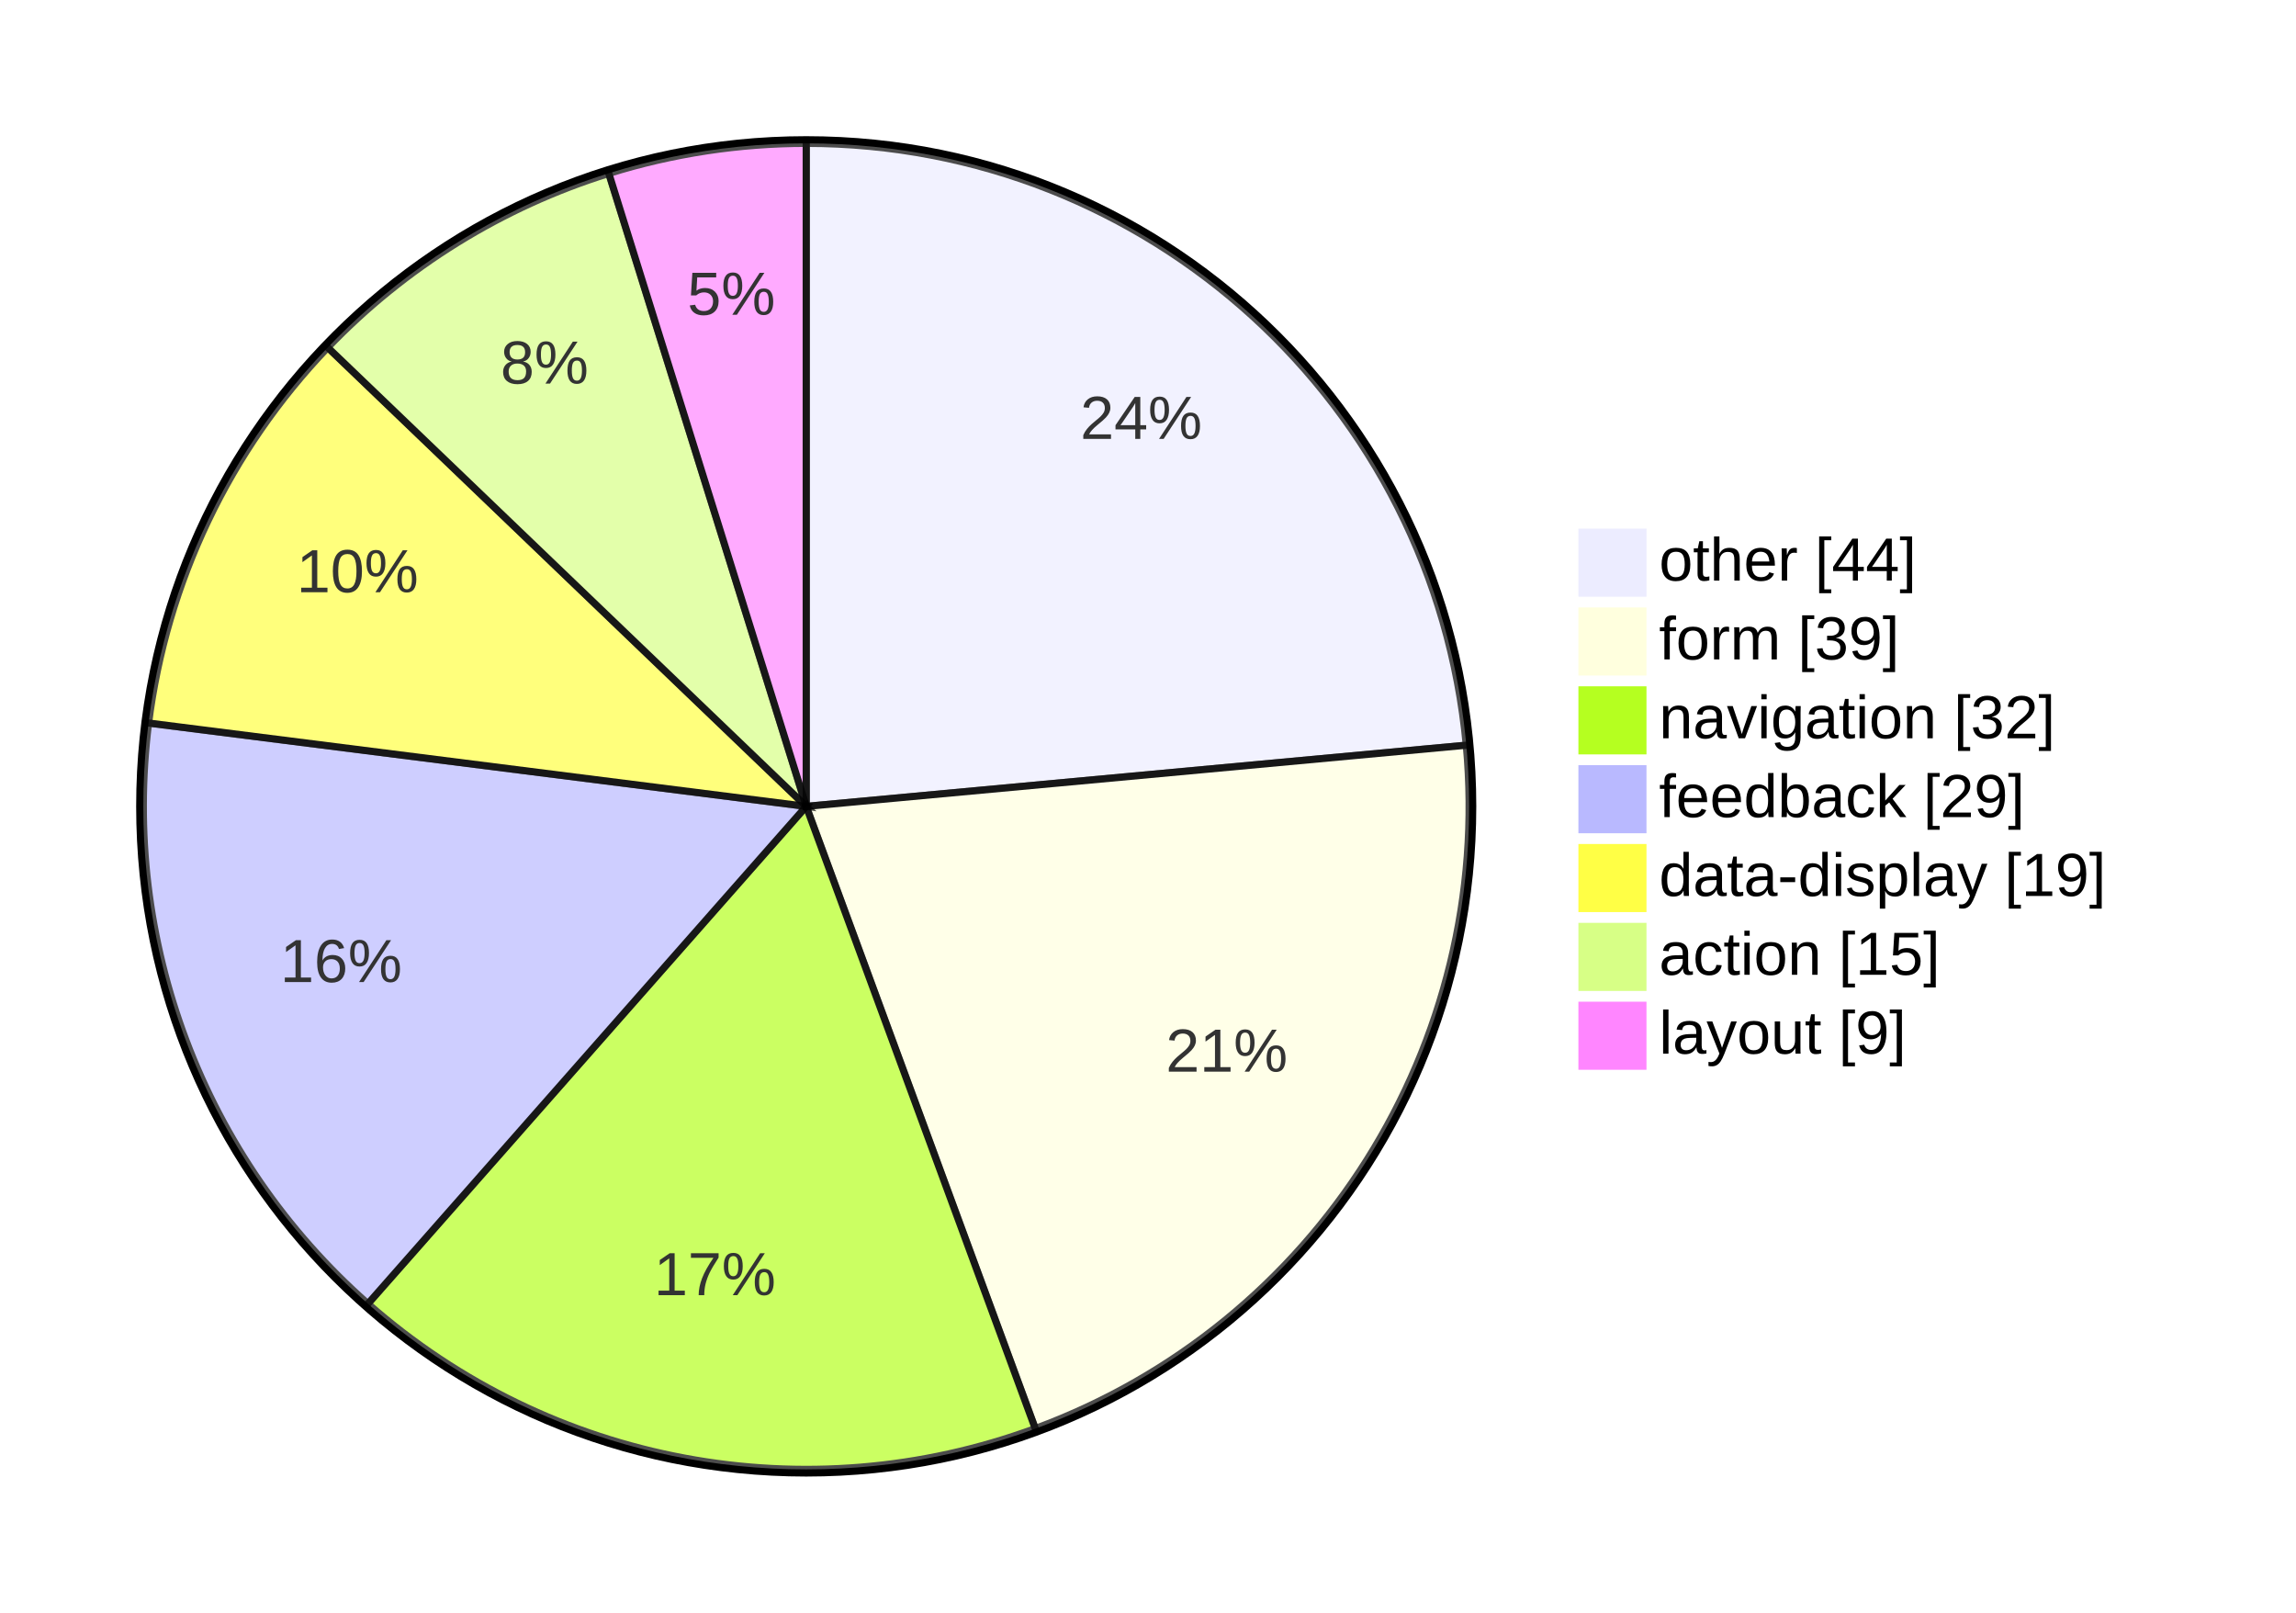
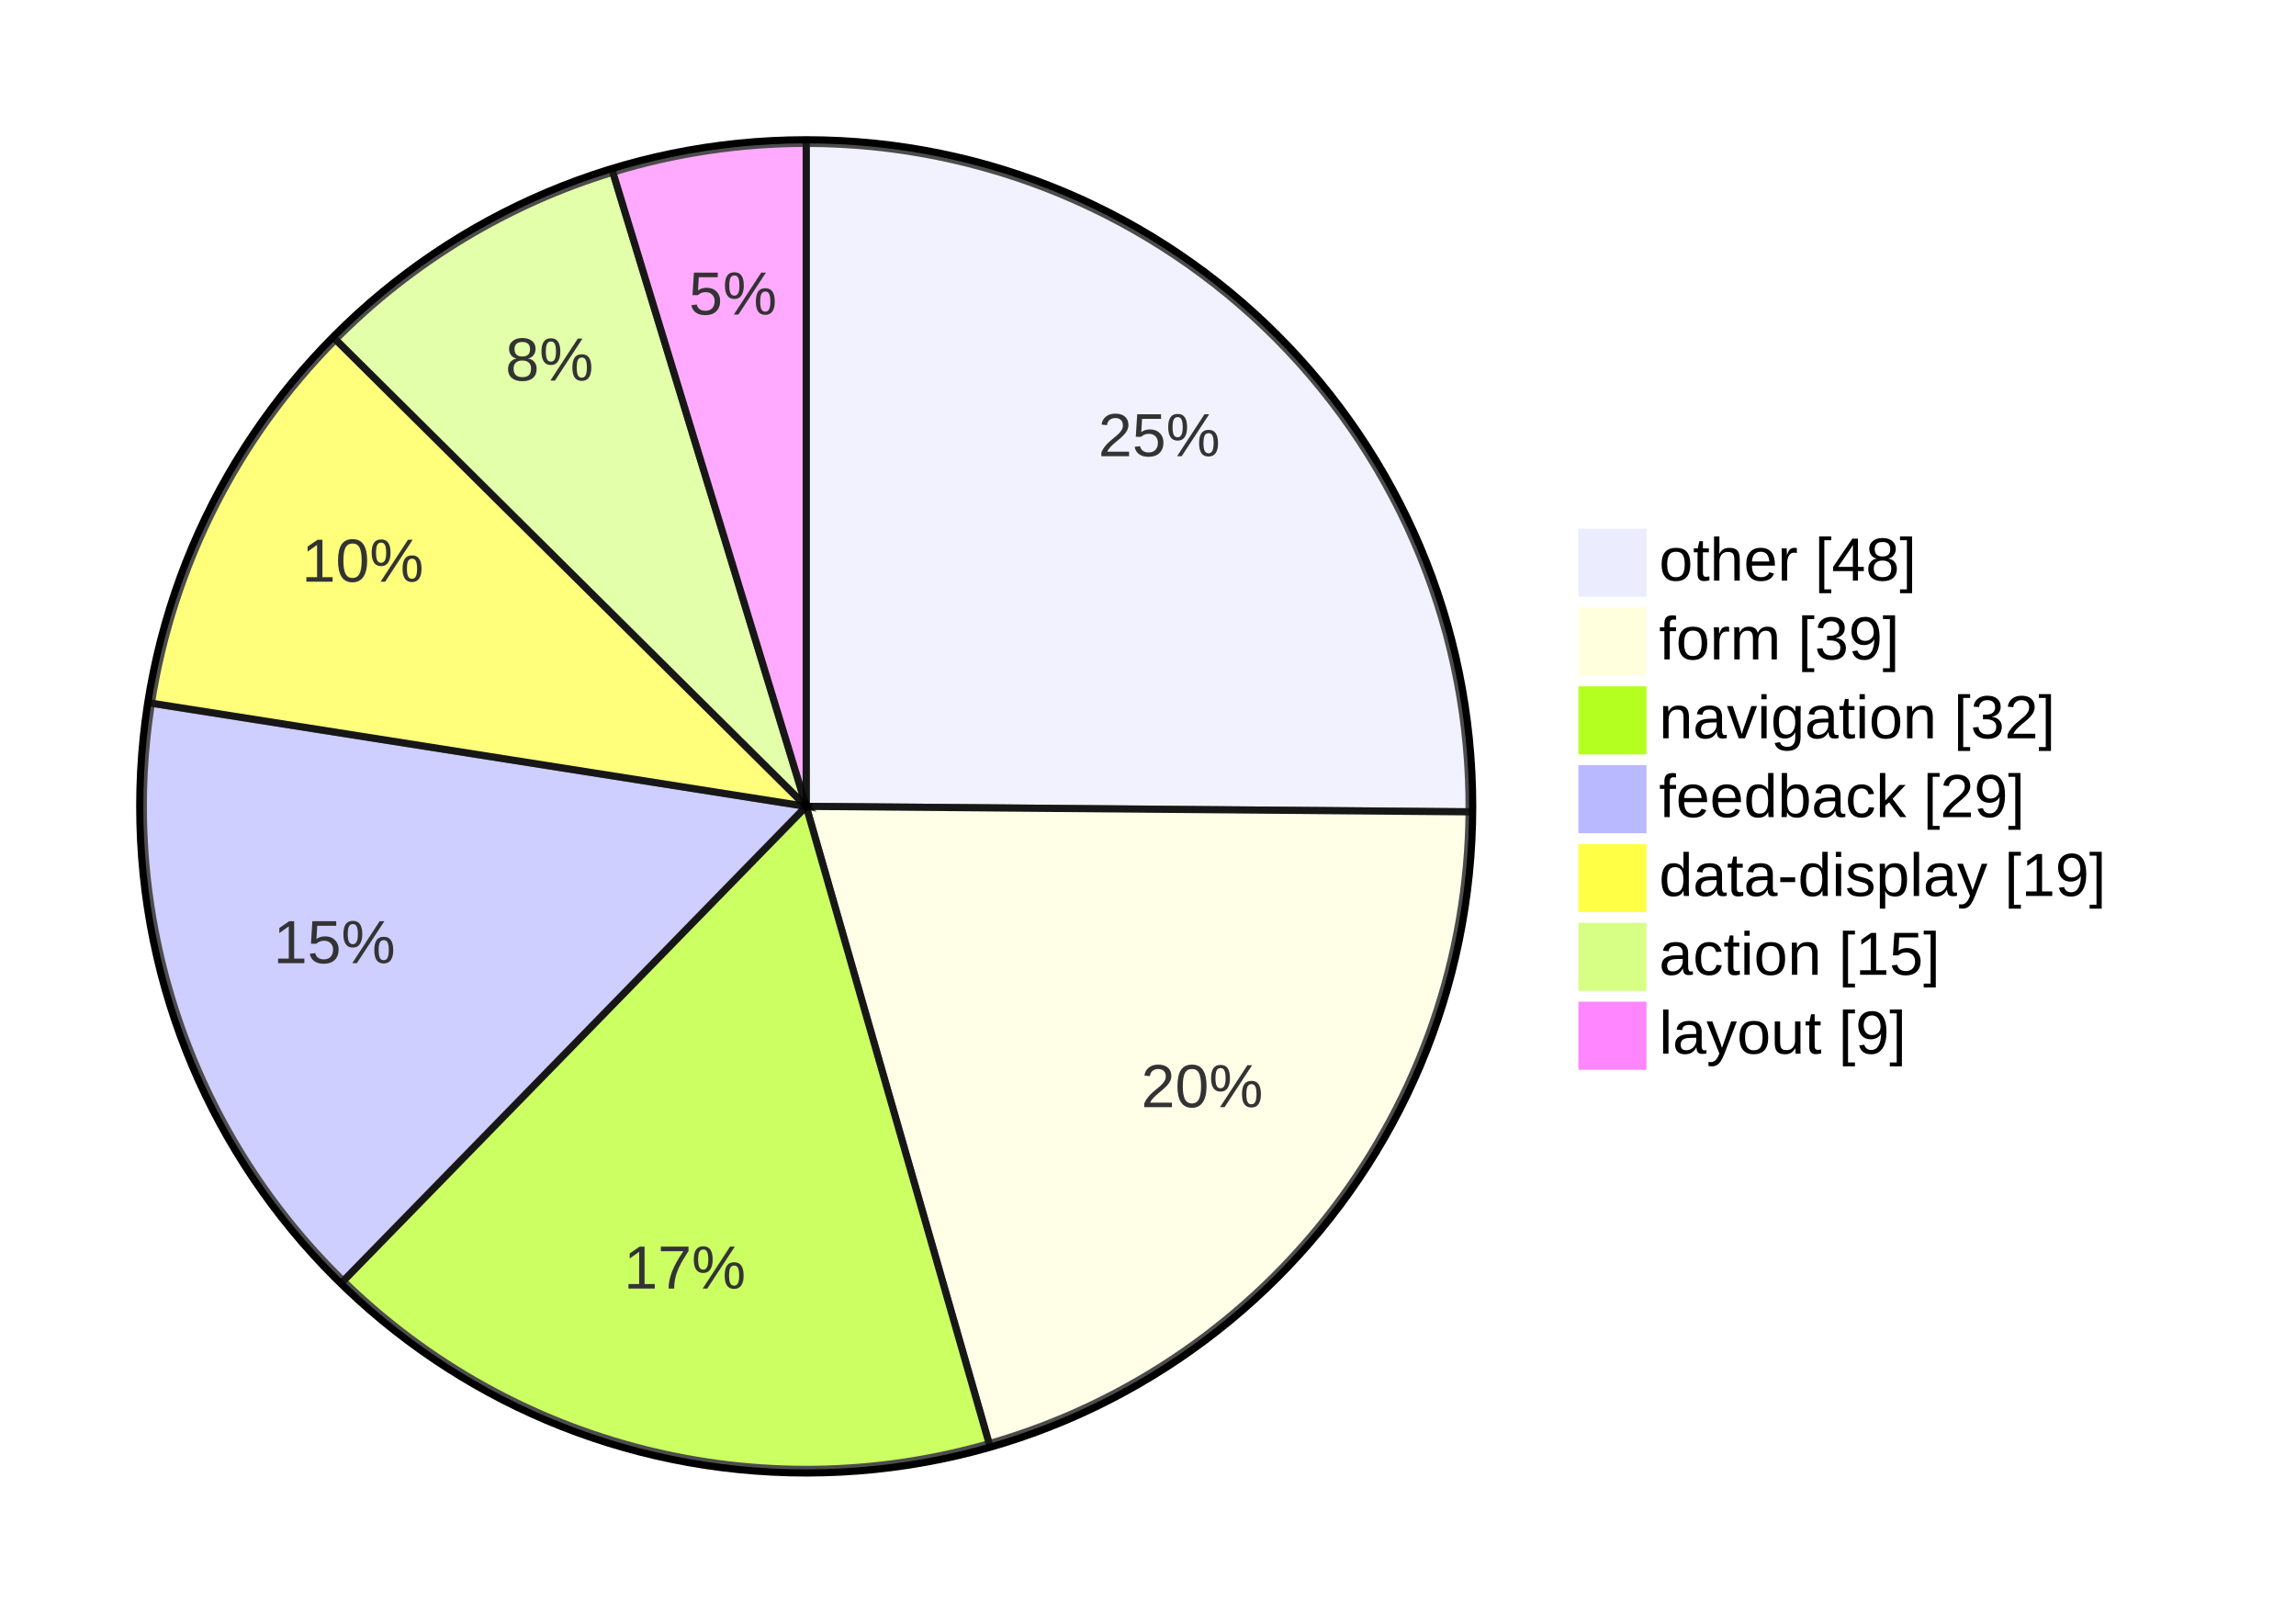
<svg xmlns="http://www.w3.org/2000/svg" id="diagram-stats-components" width="100%" viewBox="0 0 640.766 450" style="min-width: 800px; background-color: white" role="graphics-document document" aria-roledescription="pie">
  <style>#diagram-stats-components{font-family:"trebuchet ms",verdana,arial,sans-serif;font-size:16px;fill:#333;}@keyframes edge-animation-frame{from{stroke-dashoffset:0;}}@keyframes dash{to{stroke-dashoffset:0;}}#diagram-stats-components .edge-animation-slow{stroke-dasharray:9,5!important;stroke-dashoffset:900;animation:dash 50s linear infinite;stroke-linecap:round;}#diagram-stats-components .edge-animation-fast{stroke-dasharray:9,5!important;stroke-dashoffset:900;animation:dash 20s linear infinite;stroke-linecap:round;}#diagram-stats-components .error-icon{fill:#552222;}#diagram-stats-components .error-text{fill:#552222;stroke:#552222;}#diagram-stats-components .edge-thickness-normal{stroke-width:1px;}#diagram-stats-components .edge-thickness-thick{stroke-width:3.5px;}#diagram-stats-components .edge-pattern-solid{stroke-dasharray:0;}#diagram-stats-components .edge-thickness-invisible{stroke-width:0;fill:none;}#diagram-stats-components .edge-pattern-dashed{stroke-dasharray:3;}#diagram-stats-components .edge-pattern-dotted{stroke-dasharray:2;}#diagram-stats-components .marker{fill:#333333;stroke:#333333;}#diagram-stats-components .marker.cross{stroke:#333333;}#diagram-stats-components svg{font-family:"trebuchet ms",verdana,arial,sans-serif;font-size:16px;}#diagram-stats-components p{margin:0;}#diagram-stats-components .pieCircle{stroke:black;stroke-width:2px;opacity:0.7;}#diagram-stats-components .pieCircle.highlighted{scale:1.05;opacity:1;}#diagram-stats-components .pieCircle.highlightedOnHover:hover{transition-duration:250ms;scale:1.05;opacity:1;}#diagram-stats-components .pieOuterCircle{stroke:black;stroke-width:2px;fill:none;}#diagram-stats-components .pieTitleText{text-anchor:middle;font-size:25px;fill:black;font-family:"trebuchet ms",verdana,arial,sans-serif;}#diagram-stats-components .slice{font-family:"trebuchet ms",verdana,arial,sans-serif;fill:#333;font-size:17px;}#diagram-stats-components .legend text{fill:black;font-family:"trebuchet ms",verdana,arial,sans-serif;font-size:17px;}#diagram-stats-components .node .neo-node{stroke:#9370DB;}#diagram-stats-components [data-look="neo"].node rect,#diagram-stats-components [data-look="neo"].cluster rect,#diagram-stats-components [data-look="neo"].node polygon{stroke:#9370DB;filter:drop-shadow(1px 2px 2px rgba(185, 185, 185, 1));}#diagram-stats-components [data-look="neo"].swimlane.cluster rect{filter:none;}#diagram-stats-components [data-look="neo"].node path{stroke:#9370DB;stroke-width:1px;}#diagram-stats-components [data-look="neo"].node .outer-path{filter:drop-shadow(1px 2px 2px rgba(185, 185, 185, 1));}#diagram-stats-components [data-look="neo"].node .neo-line path{stroke:#9370DB;filter:none;}#diagram-stats-components [data-look="neo"].node circle{stroke:#9370DB;filter:drop-shadow(1px 2px 2px rgba(185, 185, 185, 1));}#diagram-stats-components [data-look="neo"].node circle .state-start{fill:#000000;}#diagram-stats-components [data-look="neo"].icon-shape .icon{fill:#9370DB;filter:drop-shadow(1px 2px 2px rgba(185, 185, 185, 1));}#diagram-stats-components [data-look="neo"].icon-shape .icon-neo path{stroke:#9370DB;filter:drop-shadow(1px 2px 2px rgba(185, 185, 185, 1));}#diagram-stats-components :root{--mermaid-font-family:"trebuchet ms",verdana,arial,sans-serif;}</style>
  <g />
  <g transform="translate(225,225)">
    <g>
      <circle cx="0" cy="0" r="186" class="pieOuterCircle" />
-       <path d="M0,-185A185,185,0,0,1,184.211,-17.07L0,0Z" fill="#ECECFF" class="pieCircle" />
-       <path d="M184.211,-17.07A185,185,0,0,1,63.922,173.606L0,0Z" fill="#ffffde" class="pieCircle" />
-       <path d="M63.922,173.606A185,185,0,0,1,-122.319,138.791L0,0Z" fill="hsl(80, 100%, 56.275%)" class="pieCircle" />
-       <path d="M-122.319,138.791A185,185,0,0,1,-183.533,-23.248L0,0Z" fill="hsl(240, 100%, 86.275%)" class="pieCircle" />
-       <path d="M-183.533,-23.248A185,185,0,0,1,-133.533,-128.039L0,0Z" fill="hsl(60, 100%, 63.529%)" class="pieCircle" />
-       <path d="M-133.533,-128.039A185,185,0,0,1,-55.095,-176.606L0,0Z" fill="hsl(80, 100%, 76.275%)" class="pieCircle" />
-       <path d="M-55.095,-176.606A185,185,0,0,1,0,-185L0,0Z" fill="hsl(300, 100%, 76.275%)" class="pieCircle" />
-       <text transform="translate(93.47527,-102.5375)" class="slice" style="text-anchor: middle;">24%</text>
-       <text transform="translate(117.3499,74.0308)" class="slice" style="text-anchor: middle;">21%</text>
-       <text transform="translate(-25.49525,136.3875)" class="slice" style="text-anchor: middle;">17%</text>
-       <text transform="translate(-129.797,49.03373)" class="slice" style="text-anchor: middle;">16%</text>
-       <text transform="translate(-125.2253,-59.75095)" class="slice" style="text-anchor: middle;">10%</text>
-       <text transform="translate(-73.04246,-117.9676)" class="slice" style="text-anchor: middle;">8%</text>
-       <text transform="translate(-20.89911,-137.167)" class="slice" style="text-anchor: middle;">5%</text>
+       <path d="M0,-185A185,185,0,0,1,184.994,1.521L0,0Z" fill="#ECECFF" class="pieCircle" />
+       <path d="M184.994,1.521A185,185,0,0,1,51.058,177.815L0,0Z" fill="#ffffde" class="pieCircle" />
+       <path d="M51.058,177.815A185,185,0,0,1,-129.191,132.419L0,0Z" fill="hsl(80, 100%, 56.275%)" class="pieCircle" />
+       <path d="M-129.191,132.419A185,185,0,0,1,-182.746,-28.79L0,0Z" fill="hsl(240, 100%, 86.275%)" class="pieCircle" />
+       <path d="M-182.746,-28.79A185,185,0,0,1,-131.352,-130.276L0,0Z" fill="hsl(60, 100%, 63.529%)" class="pieCircle" />
+       <path d="M-131.352,-130.276A185,185,0,0,1,-53.976,-176.951L0,0Z" fill="hsl(80, 100%, 76.275%)" class="pieCircle" />
+       <path d="M-53.976,-176.951A185,185,0,0,1,0,-185L0,0Z" fill="hsl(300, 100%, 76.275%)" class="pieCircle" />
+       <text transform="translate(98.51367,-97.7068)" class="slice" style="text-anchor: middle;">25%</text>
+       <text transform="translate(110.4817,83.93659)" class="slice" style="text-anchor: middle;">20%</text>
+       <text transform="translate(-33.88642,134.5484)" class="slice" style="text-anchor: middle;">17%</text>
+       <text transform="translate(-131.6741,43.74337)" class="slice" style="text-anchor: middle;">15%</text>
+       <text transform="translate(-123.7822,-62.68598)" class="slice" style="text-anchor: middle;">10%</text>
+       <text transform="translate(-71.66791,-118.8077)" class="slice" style="text-anchor: middle;">8%</text>
+       <text transform="translate(-20.46467,-137.2325)" class="slice" style="text-anchor: middle;">5%</text>
    </g>
    <text x="0" y="-200" class="pieTitleText" />
    <g class="legend" transform="translate(216,-77)">
      <rect width="18" height="18" style="fill: rgb(236, 236, 255); stroke: rgb(236, 236, 255);" />
-       <text x="22" y="14">other [44]</text>
+       <text x="22" y="14">other [48]</text>
    </g>
    <g class="legend" transform="translate(216,-55)">
      <rect width="18" height="18" style="fill: rgb(255, 255, 222); stroke: rgb(255, 255, 222);" />
      <text x="22" y="14">form [39]</text>
    </g>
    <g class="legend" transform="translate(216,-33)">
      <rect width="18" height="18" style="fill: rgb(181, 255, 32); stroke: rgb(181, 255, 32);" />
      <text x="22" y="14">navigation [32]</text>
    </g>
    <g class="legend" transform="translate(216,-11)">
      <rect width="18" height="18" style="fill: rgb(185, 185, 255); stroke: rgb(185, 185, 255);" />
      <text x="22" y="14">feedback [29]</text>
    </g>
    <g class="legend" transform="translate(216,11)">
      <rect width="18" height="18" style="fill: rgb(255, 255, 69); stroke: rgb(255, 255, 69);" />
      <text x="22" y="14">data-display [19]</text>
    </g>
    <g class="legend" transform="translate(216,33)">
      <rect width="18" height="18" style="fill: rgb(215, 255, 134); stroke: rgb(215, 255, 134);" />
      <text x="22" y="14">action [15]</text>
    </g>
    <g class="legend" transform="translate(216,55)">
      <rect width="18" height="18" style="fill: rgb(255, 134, 255); stroke: rgb(255, 134, 255);" />
      <text x="22" y="14">layout [9]</text>
    </g>
  </g>
</svg>
